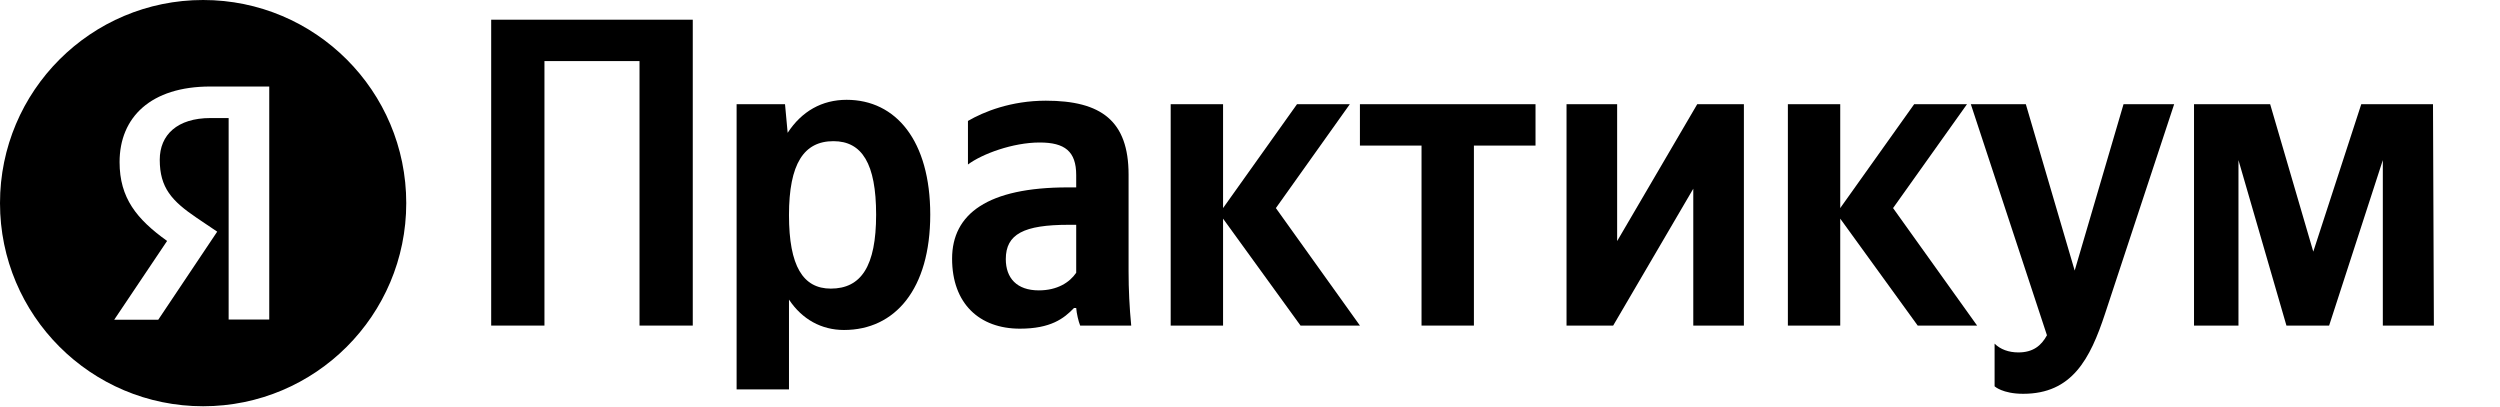
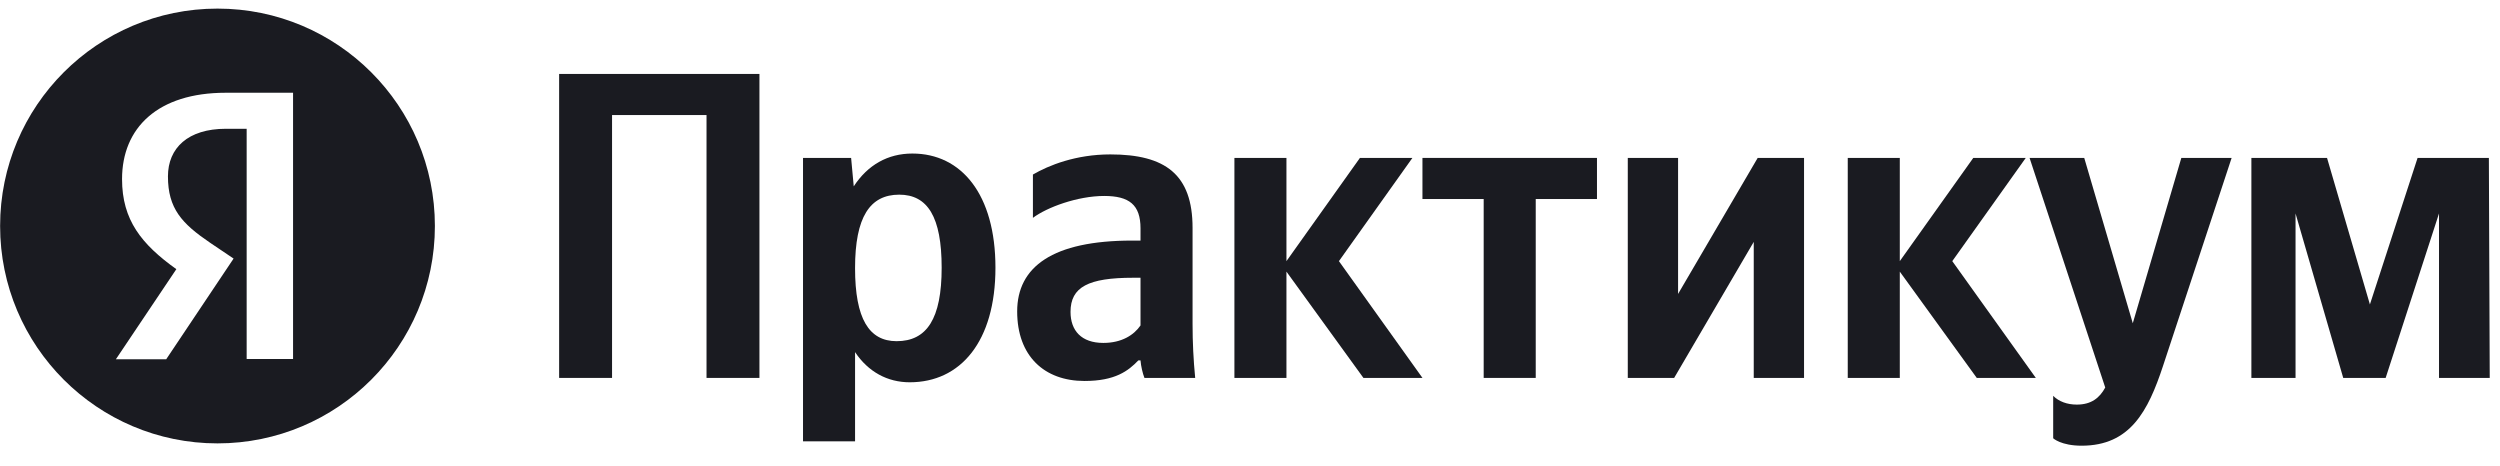
- <svg xmlns="http://www.w3.org/2000/svg" width="160" height="26" viewBox="0 0 160 26" fill="none">
-   <path d="M31.436 1.261V20.837H34.845V3.909H40.929V20.837H44.337V1.261H31.436Z" fill="black" />
-   <path d="M50.241 6.669H47.143V24.922H50.495V19.175C51.34 20.443 52.579 21.119 54.015 21.119C57.283 21.119 59.536 18.5 59.536 13.739C59.536 9.007 57.339 6.388 54.184 6.388C52.607 6.388 51.311 7.12 50.41 8.5L50.241 6.669ZM53.17 18.471C51.396 18.471 50.495 17.035 50.495 13.768C50.495 10.472 51.452 9.035 53.339 9.035C55.17 9.035 56.072 10.472 56.072 13.739C56.072 17.035 55.114 18.471 53.17 18.471Z" fill="black" />
-   <path d="M72.229 11.176C72.229 7.74 70.483 6.444 66.934 6.444C64.709 6.444 62.962 7.148 61.949 7.74V10.528C62.85 9.852 64.822 9.12 66.54 9.12C68.145 9.12 68.877 9.683 68.877 11.204V11.993H68.342C63.216 11.993 60.934 13.683 60.934 16.556C60.934 19.429 62.681 21.035 65.272 21.035C67.244 21.035 68.089 20.387 68.737 19.711H68.877C68.906 20.077 69.018 20.556 69.131 20.837H72.398C72.286 19.683 72.229 18.528 72.229 17.373V11.176ZM68.877 17.457C68.455 18.077 67.666 18.584 66.483 18.584C65.075 18.584 64.371 17.795 64.371 16.584C64.371 14.979 65.526 14.387 68.399 14.387H68.877V17.457Z" fill="black" />
-   <path d="M83.234 20.837H87.036L81.656 13.317L86.388 6.669H83.008L78.276 13.317V6.669H74.924V20.837H78.276V13.993L83.234 20.837Z" fill="black" />
-   <path d="M98.273 9.317V6.669H87.035V9.317H90.978V20.837H94.33V9.317H98.273Z" fill="black" />
-   <path d="M100.258 6.669V20.837H103.243L108.37 12.078V20.837H111.609V6.669H108.623L103.497 15.429V6.669H100.258Z" fill="black" />
-   <path d="M122.733 20.837H126.535L121.156 13.317L125.887 6.669H122.507L117.775 13.317V6.669H114.424V20.837H117.775V13.993L122.733 20.837Z" fill="black" />
-   <path d="M129.484 25.203C132.611 25.203 133.766 22.978 134.723 20.077L139.146 6.669H135.906L132.78 17.317L129.653 6.669H126.133L131.005 21.457C130.639 22.133 130.104 22.555 129.175 22.555C128.555 22.555 128.02 22.358 127.654 21.992V24.724C127.654 24.724 128.161 25.203 129.484 25.203Z" fill="black" />
-   <path d="M152.501 20.837H155.768L155.712 6.669H151.121L148.05 16.105L145.29 6.669H140.417V20.837H143.262V10.247L146.332 20.837H149.064L152.501 10.247V20.837Z" fill="black" />
-   <path fill-rule="evenodd" clip-rule="evenodd" d="M13 26C20.18 26 26 20.18 26 13C26 5.82 20.18 0 13 0C5.82 0 0 5.82 0 13C0 20.18 5.82 26 13 26ZM13.472 7.555H14.633V20.451H17.232V5.537H13.459C9.657 5.537 7.653 7.5 7.653 10.375C7.653 12.669 8.745 14.024 10.694 15.42L7.308 20.465H10.127L13.901 14.826L12.588 13.941C10.998 12.863 10.224 12.02 10.224 10.223C10.224 8.633 11.344 7.555 13.472 7.555Z" fill="black" />
+ <svg xmlns="http://www.w3.org/2000/svg" width="161" height="30" viewBox="0 0 161 30" fill="none">
+   <path d="M36.008 4.762V24.338H39.416V7.409H45.5V24.338H48.908V4.762H36.008Z" fill="#1A1B21" />
+   <path d="M54.812 10.17H51.714V28.422H55.066V22.676C55.911 23.943 57.15 24.619 58.587 24.619C61.854 24.619 64.107 22 64.107 17.24C64.107 12.508 61.91 9.888 58.756 9.888C57.178 9.888 55.883 10.62 54.981 12.001L54.812 10.17ZM57.742 21.972C55.967 21.972 55.066 20.535 55.066 17.268C55.066 13.972 56.023 12.536 57.911 12.536C59.742 12.536 60.643 13.972 60.643 17.24C60.643 20.535 59.685 21.972 57.742 21.972Z" fill="#1A1B21" />
+   <path d="M76.801 14.676C76.801 11.24 75.054 9.944 71.505 9.944C69.28 9.944 67.534 10.649 66.52 11.24V14.029C67.421 13.353 69.393 12.62 71.111 12.62C72.716 12.62 73.449 13.184 73.449 14.705V15.493H72.914C67.787 15.493 65.506 17.183 65.506 20.056C65.506 22.929 67.252 24.535 69.844 24.535C71.815 24.535 72.66 23.887 73.308 23.211H73.449C73.477 23.577 73.59 24.056 73.702 24.338H76.97C76.857 23.183 76.801 22.028 76.801 20.873V14.676ZM73.449 20.958C73.026 21.577 72.238 22.084 71.055 22.084C69.646 22.084 68.942 21.296 68.942 20.084C68.942 18.479 70.097 17.887 72.97 17.887H73.449V20.958Z" fill="#1A1B21" />
+   <path d="M87.805 24.338H91.607L86.227 16.817L90.959 10.17H87.579L82.847 16.817V10.17H79.496V24.338H82.847V17.493L87.805 24.338Z" fill="#1A1B21" />
+   <path d="M102.845 12.817V10.17H91.606V12.817H95.549V24.338H98.901V12.817H102.845Z" fill="#1A1B21" />
+   <path d="M104.829 10.17V24.338H107.815L112.941 15.578V24.338H116.18V10.17H113.195L108.068 18.93V10.17H104.829Z" fill="#1A1B21" />
+   <path d="M127.304 24.338H131.107L125.727 16.817L130.459 10.17H127.079L122.347 16.817V10.17H118.995V24.338H122.347V17.493L127.304 24.338Z" fill="#1A1B21" />
+   <path d="M134.056 28.703C137.182 28.703 138.337 26.478 139.295 23.577L143.717 10.17H140.478L137.351 20.817L134.225 10.17H130.704L135.577 24.957C135.211 25.633 134.675 26.056 133.746 26.056C133.126 26.056 132.591 25.859 132.225 25.492V28.225C132.225 28.225 132.732 28.703 134.056 28.703Z" fill="#1A1B21" />
+   <path d="M157.072 24.338H160.339L160.283 10.17H155.692L152.622 19.606L149.861 10.17H144.989V24.338H147.833V13.747L150.904 24.338H153.636L157.072 13.747V24.338Z" fill="#1A1B21" />
+   <mask id="mask0_393_21398" style="mask-type:alpha" maskUnits="userSpaceOnUse" x="-1" y="-1" width="30" height="31">
+     <path fill-rule="evenodd" clip-rule="evenodd" d="M14.007 29.5C22.261 29.5 28.953 22.808 28.953 14.554C28.953 6.299 22.261 -0.393 14.007 -0.393C5.752 -0.393 -0.939 6.299 -0.939 14.554C-0.939 22.808 5.752 29.5 14.007 29.5ZM14.55 8.293H15.885V23.12H18.873V5.973H14.534C10.164 5.973 7.86 8.229 7.86 11.535C7.86 14.173 9.115 15.73 11.356 17.335L7.463 23.136H10.704L15.043 16.652L13.533 15.635C11.706 14.395 10.816 13.426 10.816 11.36C10.816 9.532 12.103 8.293 14.55 8.293Z" fill="#1A1B21" />
+   </mask>
+   <g mask="url(#mask0_393_21398)">
+     <circle cx="14.007" cy="14.554" r="14" fill="#1A1B21" />
+   </g>
</svg>
